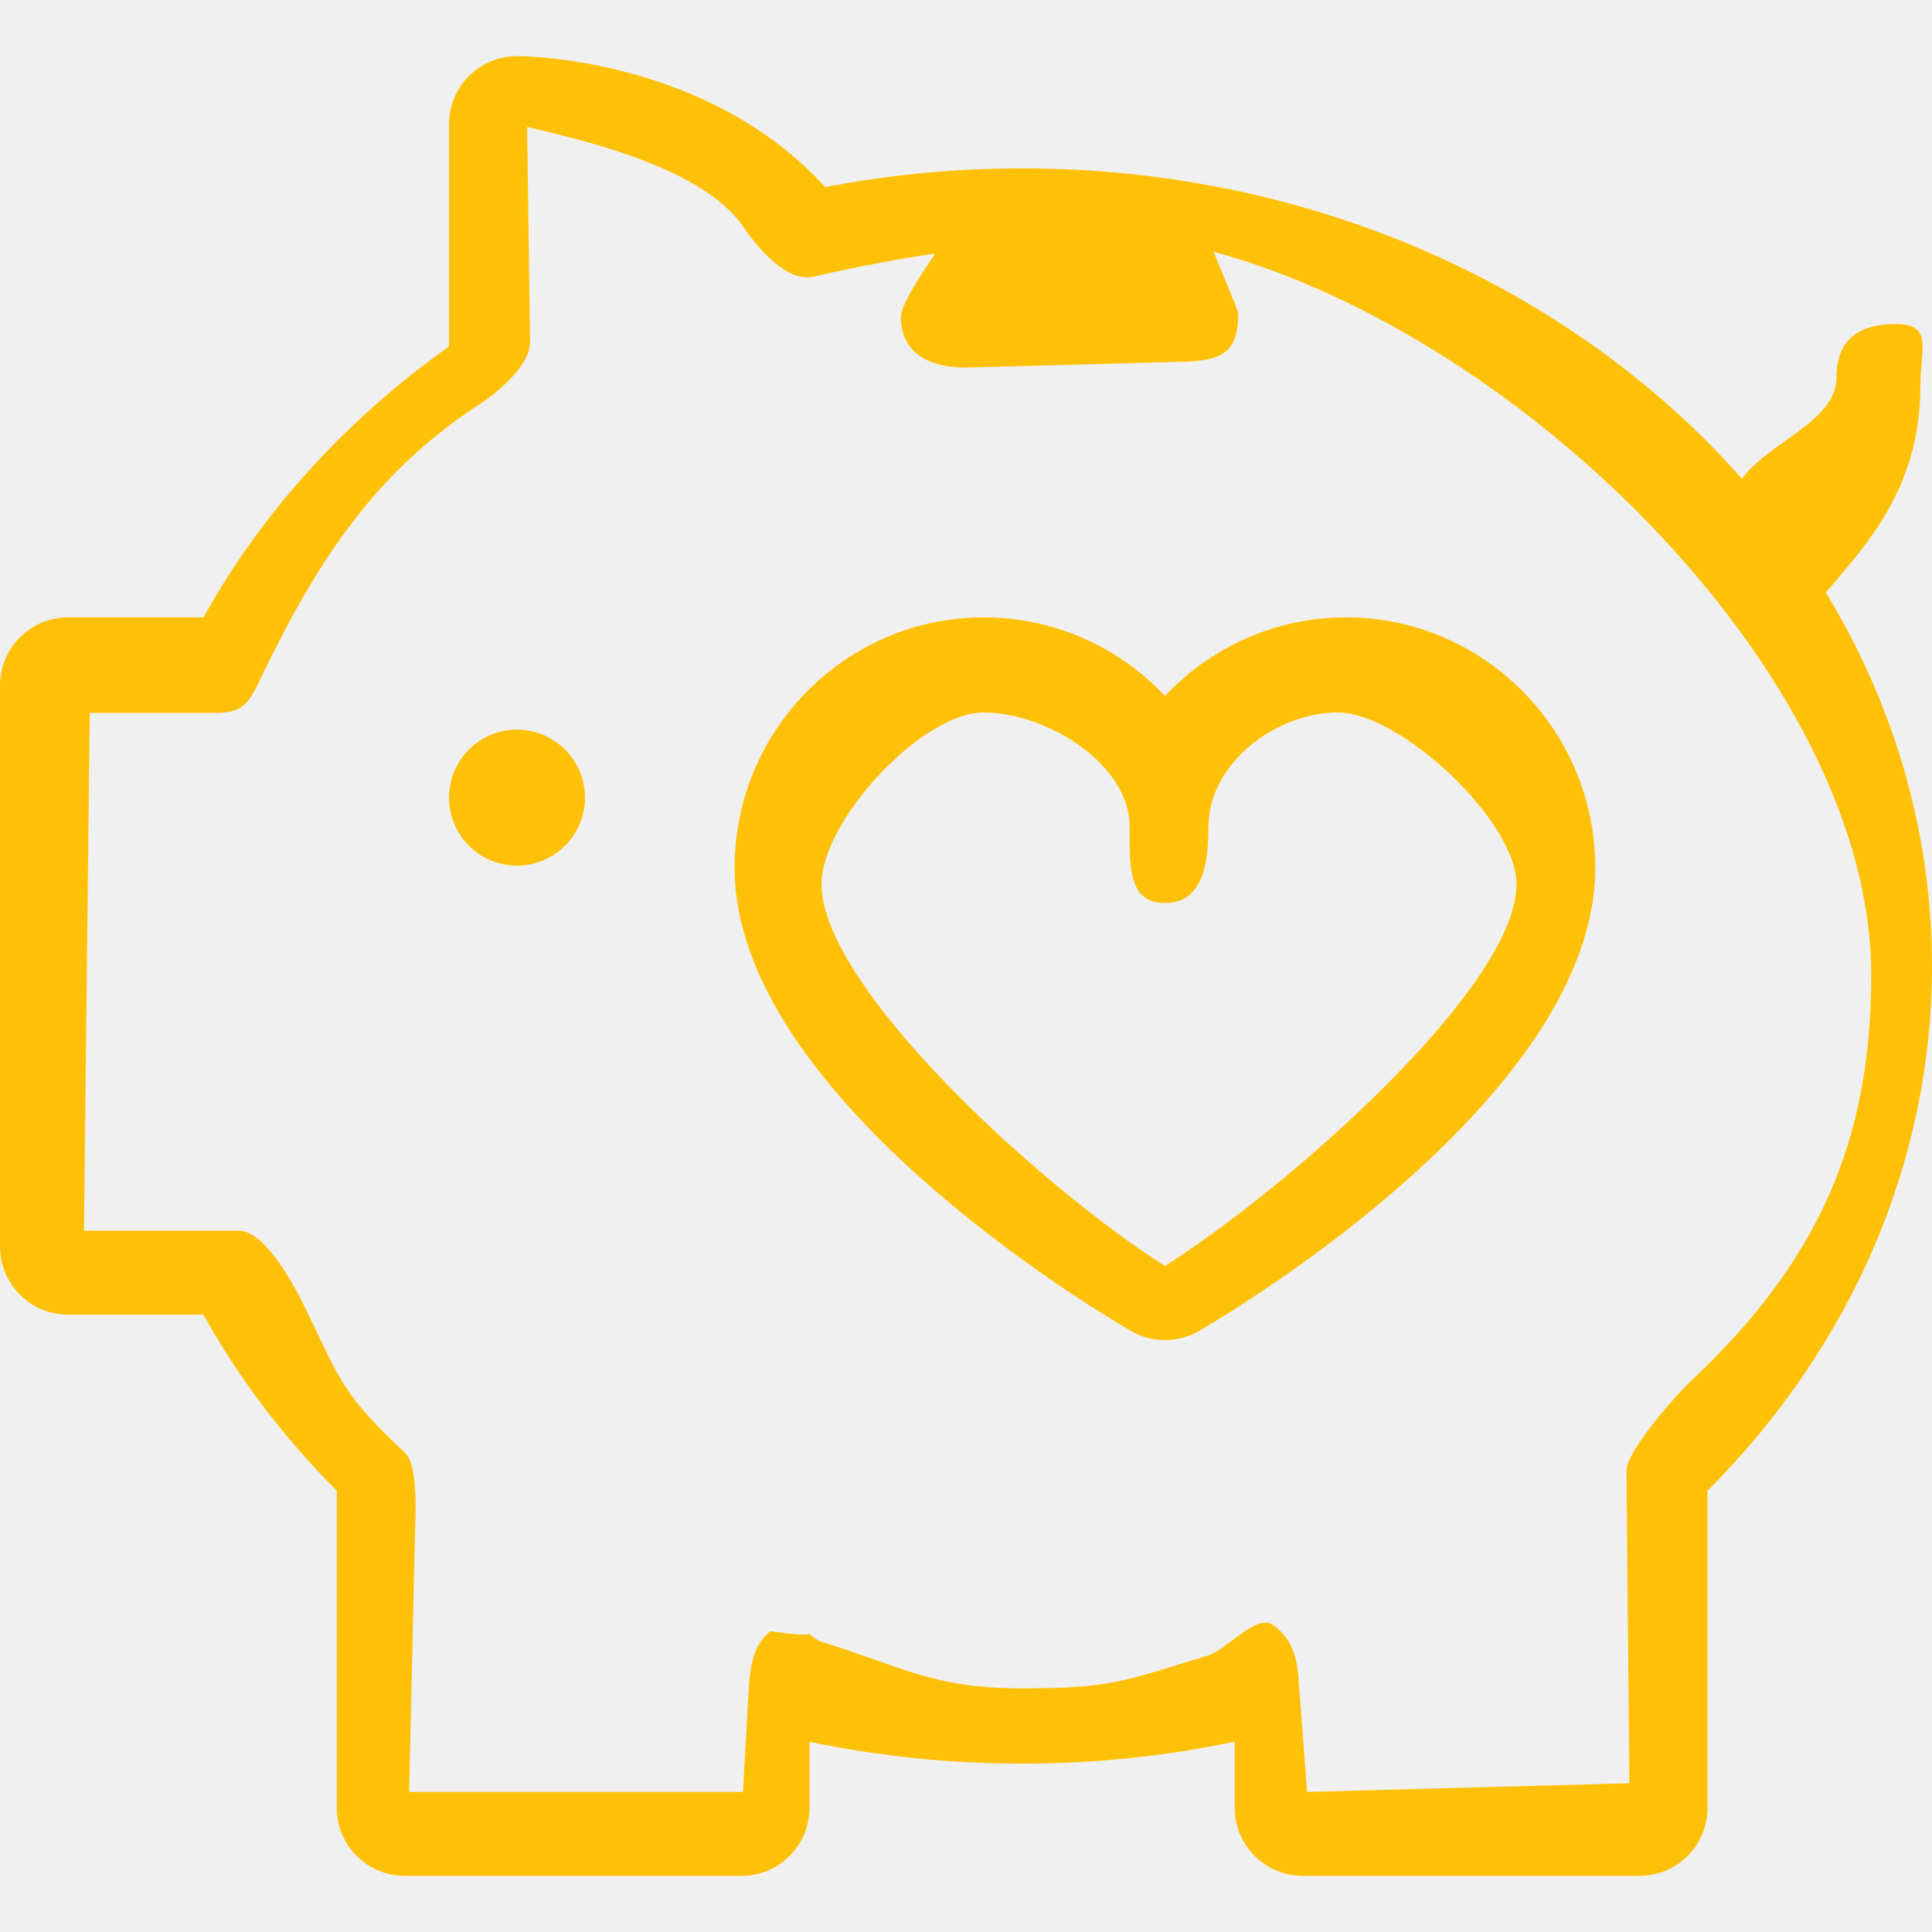
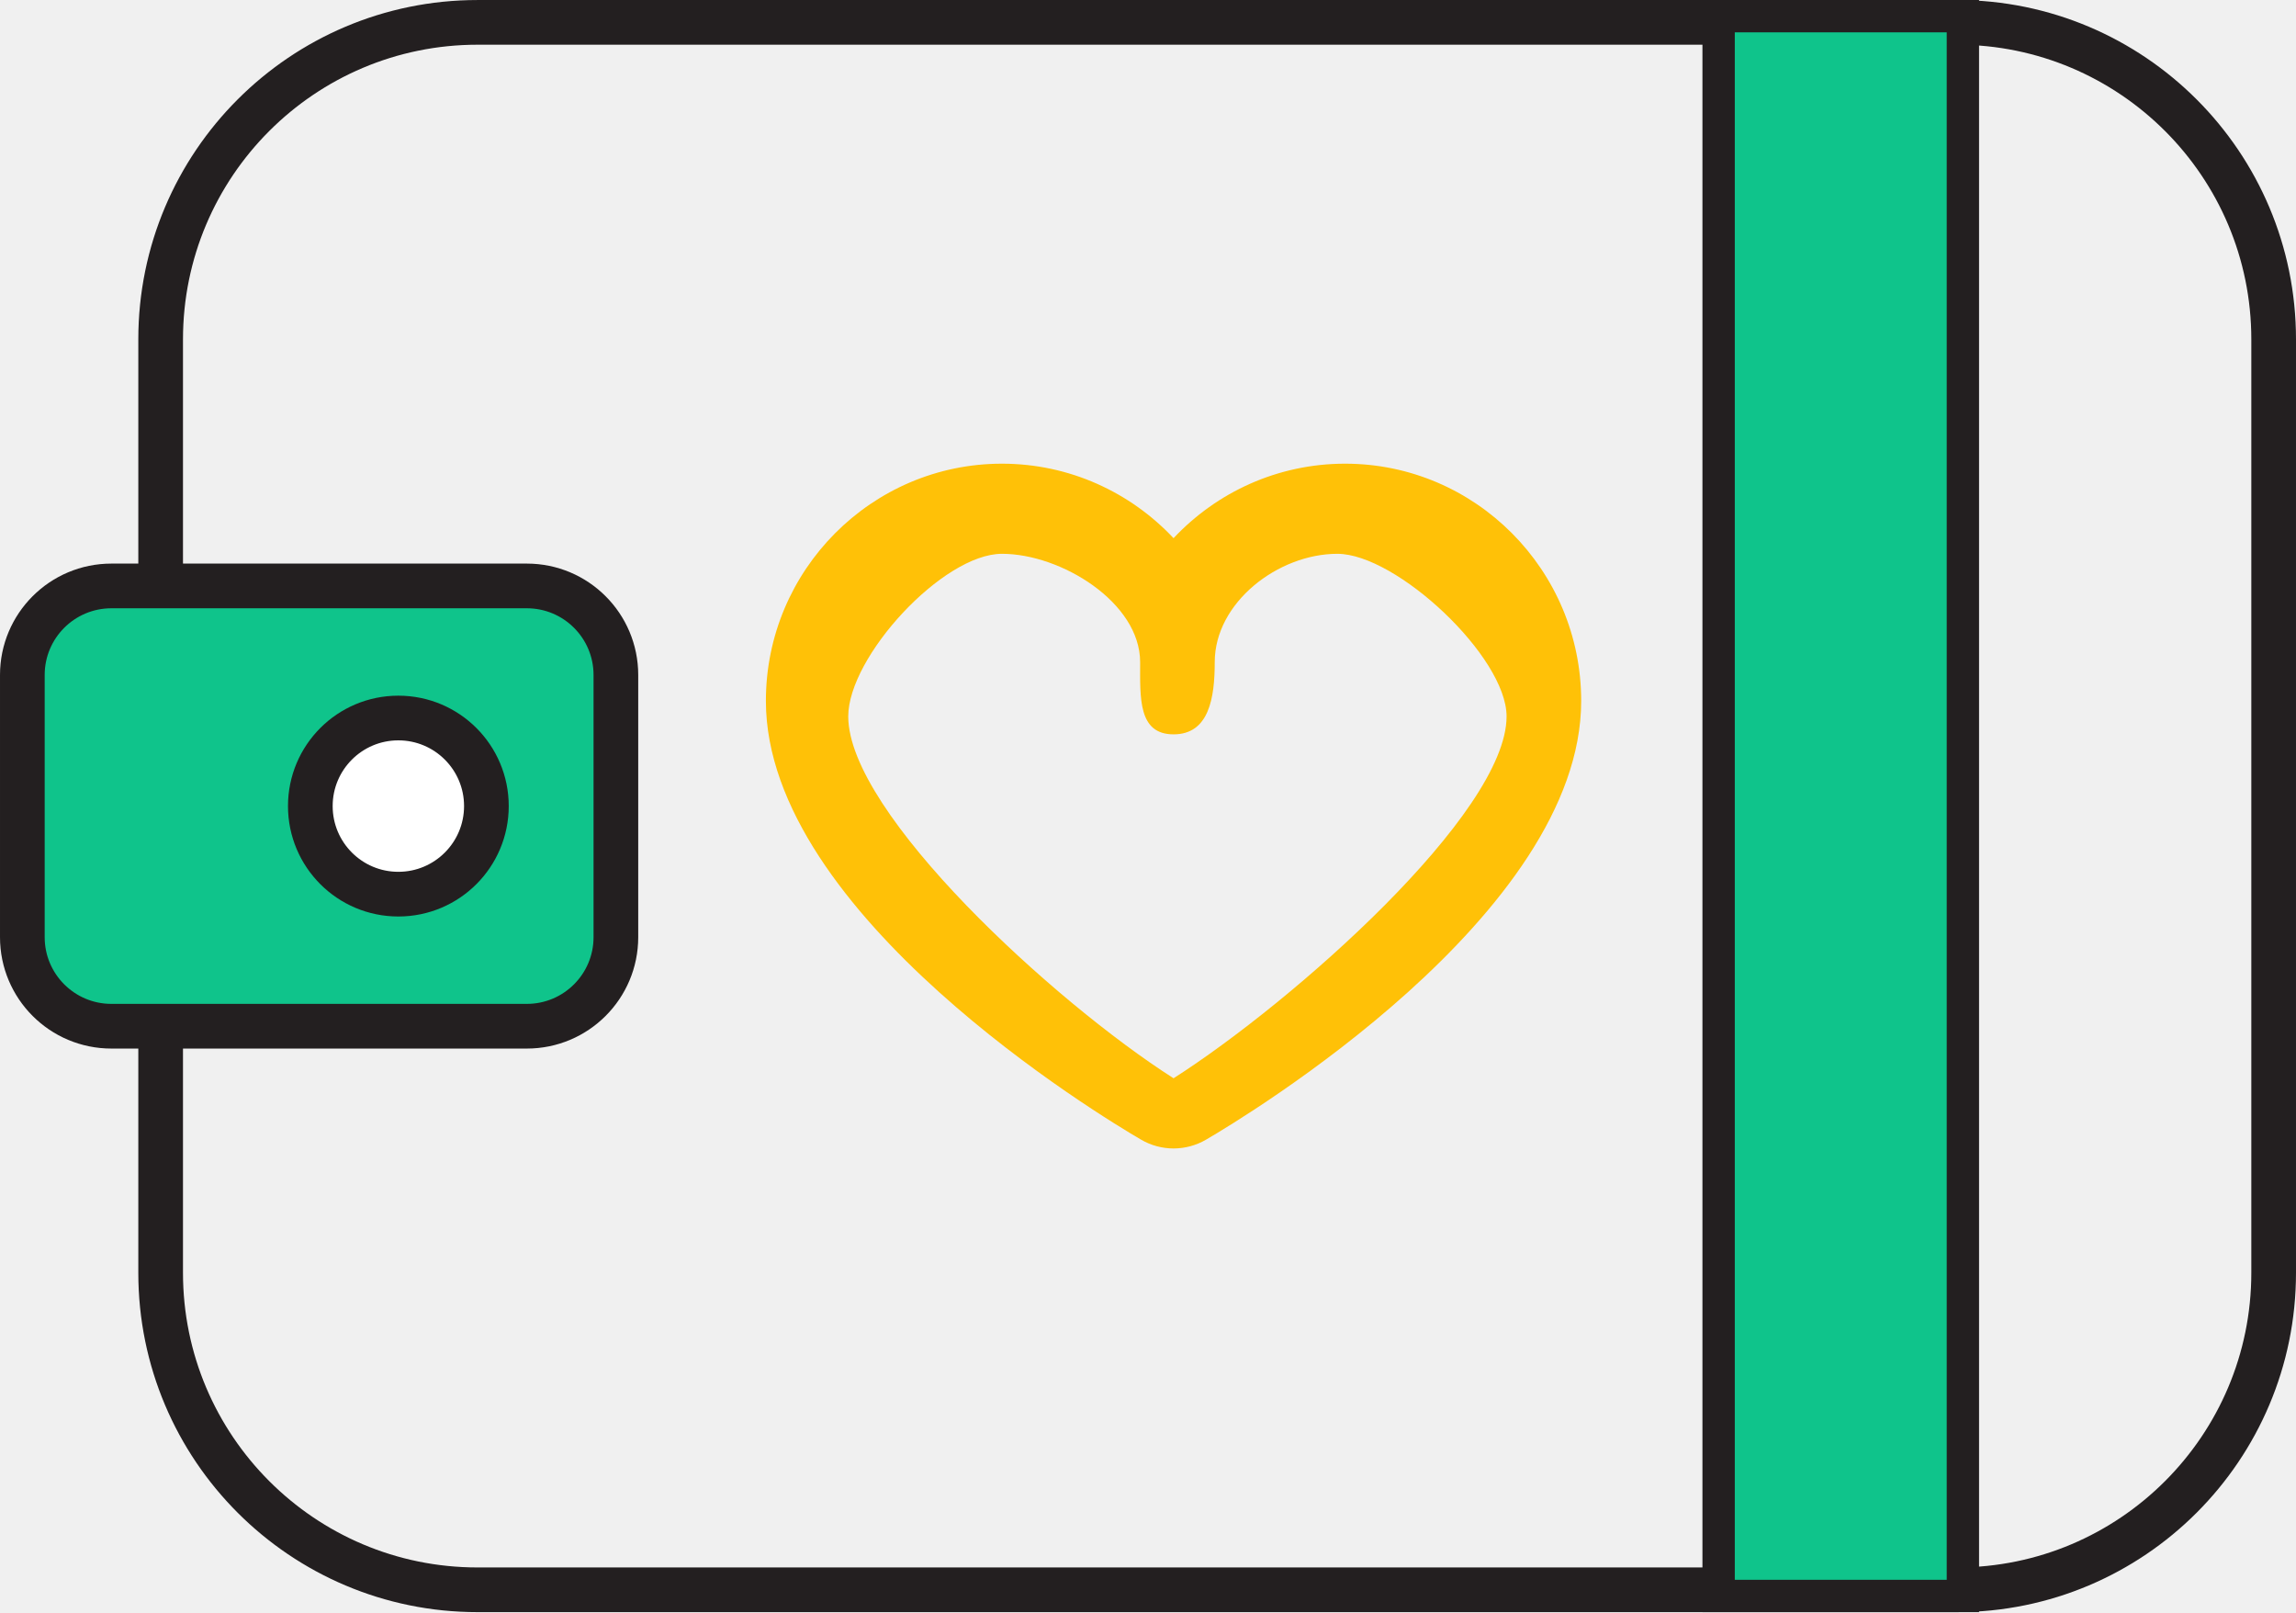
- <svg xmlns="http://www.w3.org/2000/svg" version="1.1" id="Capa_1" x="0px" y="0px" viewBox="0 0 297 297" style="enable-background:new 0 0 297 297;" xml:space="preserve" width="512px" height="512px">
-   <defs id="defs43" />
-   <g id="g3">
-     <path d="m 206.927,94.904 c -10.958,0 -20.856,4.648 -27.844,12.086 -6.988,-7.438 -16.887,-12.086 -27.846,-12.086 -21.124,0 -38.31,17.268 -38.31,38.491 0,34.704 54.657,67.561 60.891,71.193 1.627,0.948 3.445,1.423 5.266,1.423 1.819,0 3.639,-0.475 5.267,-1.423 6.231,-3.633 60.884,-36.489 60.884,-71.193 -0.001,-21.223 -17.185,-38.491 -38.308,-38.491 z m -27.843,99.719 c -19.363,-12.352 -52.792,-42.988 -52.792,-58.71 0,-9.691 15.355,-26.385 24.946,-26.385 9.588,0 22.423,7.885 22.423,17.576 0,5.775 -0.351,11.716 5.424,11.716 5.775,0 6.683,-5.941 6.683,-11.716 0,-9.691 10.315,-17.576 19.902,-17.576 9.59,0 27.46,16.694 27.46,26.385 -0.002,15.721 -34.685,46.357 -54.045,58.71 z" id="path5" style="fill:#ffc107" />
-     <path d="m 295.22,59.38 c 0,-5.775 1.991,-9.567 -3.784,-9.567 -5.775,0 -9.122,2.457 -9.122,8.232 0,6.732 -10.454,9.902 -14.524,15.554 -25.605,-29.004 -65.685,-47.716 -110.662,-47.716 -10.207,0 -20.355,0.967 -30.259,2.881 C 108.703,8.881 80.762,8.628 79.481,8.628 l -0.003,0 c -2.772,0 -5.433,1.102 -7.393,3.062 -1.962,1.962 -3.064,4.622 -3.064,7.396 l 0,34.173 C 53.1,64.585 40.206,78.818 31.281,94.904 l -20.823,0 C 4.683,94.904 0,99.587 0,105.361 l 0,86.277 c 0,5.774 4.683,10.457 10.458,10.457 l 20.821,0 c 5.412,9.763 12.276,18.831 20.486,27.061 l 0,48.758 c 0,5.775 4.683,10.458 10.458,10.458 l 51.766,0 c 5.775,0 10.458,-4.683 10.458,-10.458 l 0,-10.159 c 10.65,2.233 21.594,3.362 32.681,3.362 11.078,0 22.021,-1.13 32.68,-3.368 l 0,10.165 c 0,5.775 4.683,10.458 10.458,10.458 l 51.766,0 c 5.775,0 10.458,-4.683 10.458,-10.458 l 0,-48.741 C 284.779,206.825 297,178.347 297,148.5 c 0,-20.733 -5.908,-40.276 -16.315,-57.416 6,-7.141 14.535,-15.925 14.535,-31.704 z m -35.646,153.272 c -2.115,1.979 -9.572,10.528 -9.545,13.425 l 0.445,48.054 -49.538,1.335 -1.335,-17.637 c -0.25,-3.307 -1.128,-5.992 -3.794,-7.963 -2.667,-1.973 -6.999,3.666 -10.172,4.638 -12.849,3.937 -14.763,5.042 -28.506,5.042 -13.76,0 -18.343,-3.328 -31.176,-7.26 -4.506,-2.751 3.175,0.065 -7.501,-1.524 -2.667,1.973 -3.164,5.542 -3.35,8.853 l -0.89,15.852 -51.317,0 0.89,-39.17 c 0.066,-2.894 0.579,-11.001 -1.536,-12.979 -9.499,-8.881 -9.884,-10.96 -15.185,-21.974 -1.742,-3.621 -6.294,-12.152 -10.313,-12.152 l -23.844,0 0.89,-79.599 19.394,0 c 4.018,0 5.011,-1.412 6.753,-5.033 8.031,-16.689 16.766,-31.333 33.675,-42.345 2.964,-1.931 7.913,-6.118 7.866,-9.654 L 81.038,19.502 c 7.687,1.869 26.755,6.019 33.113,15.223 2.452,3.548 6.833,8.785 11.028,7.788 4.78,-1.138 13.65,-2.896 18.565,-3.513 -1.069,1.641 -5.256,7.6 -5.256,9.704 0,5.775 4.685,7.943 10.458,7.788 l 33.176,-0.89 c 5.773,-0.155 8.232,-1.568 8.232,-7.343 0,-0.682 -3.628,-8.911 -3.753,-9.556 47.974,13.111 101.054,65.826 101.054,111.134 -0.002,25.438 -7.965,44.018 -28.081,62.816 z" id="path7" style="fill:#ffc107" />
-     <path d="M79.476,112.159c-2.75,0-5.438,1.118-7.394,3.063c-1.945,1.946-3.063,4.645-3.063,7.395s1.118,5.448,3.063,7.393   c1.945,1.945,4.644,3.065,7.394,3.065c2.761,0,5.448-1.12,7.393-3.065c1.956-1.944,3.065-4.643,3.065-7.393   s-1.109-5.448-3.065-7.395C84.924,113.277,82.226,112.159,79.476,112.159z" fill="#ffc107" id="path9" />
+ <svg xmlns="http://www.w3.org/2000/svg" xmlns:ns1="http://www.openswatchbook.org/uri/2009/osb" width="300" height="210.608" viewBox="0 0 300 210.607" id="svg5314" version="1.1">
+   <defs id="defs5316">
+     <linearGradient id="linearGradient5874" ns1:paint="solid">
+       <stop style="stop-color:#0fc48b;stop-opacity:1;" offset="0" id="stop5876" />
+     </linearGradient>
+   </defs>
+   <g id="layer1" transform="translate(-288.5714,-292.7727)">
+     <path d="m 585.652,459.047 c 0,22.87 -18.54,41.414 -41.414,41.414 l -193.266,0 c -22.87,0 -41.41,-18.544 -41.41,-41.414 l 0,-121.943 c 0,-22.87 18.54,-41.41 41.41,-41.41 l 193.266,0 c 22.874,0 41.414,18.54 41.414,41.41 l 0,121.943 z" style="fill:none;stroke:#231f20;stroke-width:5.838;stroke-linecap:butt;stroke-linejoin:miter;stroke-miterlimit:10;stroke-dasharray:none;stroke-opacity:1" id="path354" />
+     <path d="m 369.044,415.204 c 0,6.424 -5.208,11.632 -11.635,11.632 l -54.281,0 c -6.43,0 -11.637,-5.208 -11.637,-11.632 l 0,-34.254 c 0,-6.424 5.208,-11.632 11.637,-11.632 l 54.281,0 c 6.428,0 11.635,5.208 11.635,11.632 l 0,34.254 z" style="fill:#0fc48b;fill-opacity:1;stroke:#231f20;stroke-width:5.838;stroke-linecap:butt;stroke-linejoin:miter;stroke-miterlimit:10;stroke-dasharray:none;stroke-opacity:1" id="path362" />
+     <path d="m 352.125,398.076 c 0,6.356 -5.149,11.507 -11.505,11.507 -6.354,0 -11.501,-5.151 -11.501,-11.507 0,-6.354 5.147,-11.503 11.501,-11.503 6.356,0 11.505,5.149 11.505,11.503 z" style="fill:#ffffff;fill-opacity:1;fill-rule:evenodd;stroke:#231f20;stroke-width:5.838;stroke-linecap:butt;stroke-linejoin:miter;stroke-miterlimit:10;stroke-dasharray:none;stroke-opacity:1" id="path370" />
+     <path d="m 545.045,501.268 -31.916,0 0,-206.383 31.916,0 0,206.383 z" style="fill:#0fc48b;fill-opacity:1;fill-rule:nonzero;stroke:#231f20;stroke-width:4.224;stroke-linecap:butt;stroke-linejoin:miter;stroke-miterlimit:10;stroke-dasharray:none;stroke-opacity:1" id="path478" />
+     <path d="m 464.328,353.347 c -8.823,0 -16.792,3.742 -22.419,9.731 -5.626,-5.989 -13.597,-9.731 -22.42,-9.731 -17.008,0 -30.845,13.903 -30.845,30.991 0,27.942 44.007,54.397 49.027,57.321 1.31,0.763 2.774,1.146 4.24,1.146 1.465,0 2.93,-0.382 4.241,-1.146 5.017,-2.925 49.021,-29.379 49.021,-57.321 -7.8e-4,-17.088 -13.837,-30.991 -30.844,-30.991 z m -22.418,80.289 c -15.59,-9.945 -42.505,-34.612 -42.505,-47.271 0,-7.803 12.363,-21.244 20.085,-21.244 7.72,0 18.054,6.349 18.054,14.151 0,4.65 -0.283,9.434 4.367,9.434 4.65,0 5.38,-4.784 5.38,-9.434 0,-7.803 8.305,-14.151 16.024,-14.151 7.721,0 22.109,13.441 22.109,21.244 -0.002,12.658 -27.927,37.325 -43.515,47.271 z" id="path5" style="fill:#ffc107" />
  </g>
-   <g id="g11" />
-   <g id="g13" />
-   <g id="g15" />
-   <g id="g17" />
-   <g id="g19" />
-   <g id="g21" />
-   <g id="g23" />
-   <g id="g25" />
-   <g id="g27" />
-   <g id="g29" />
-   <g id="g31" />
-   <g id="g33" />
-   <g id="g35" />
-   <g id="g37" />
-   <g id="g39" />
</svg>
